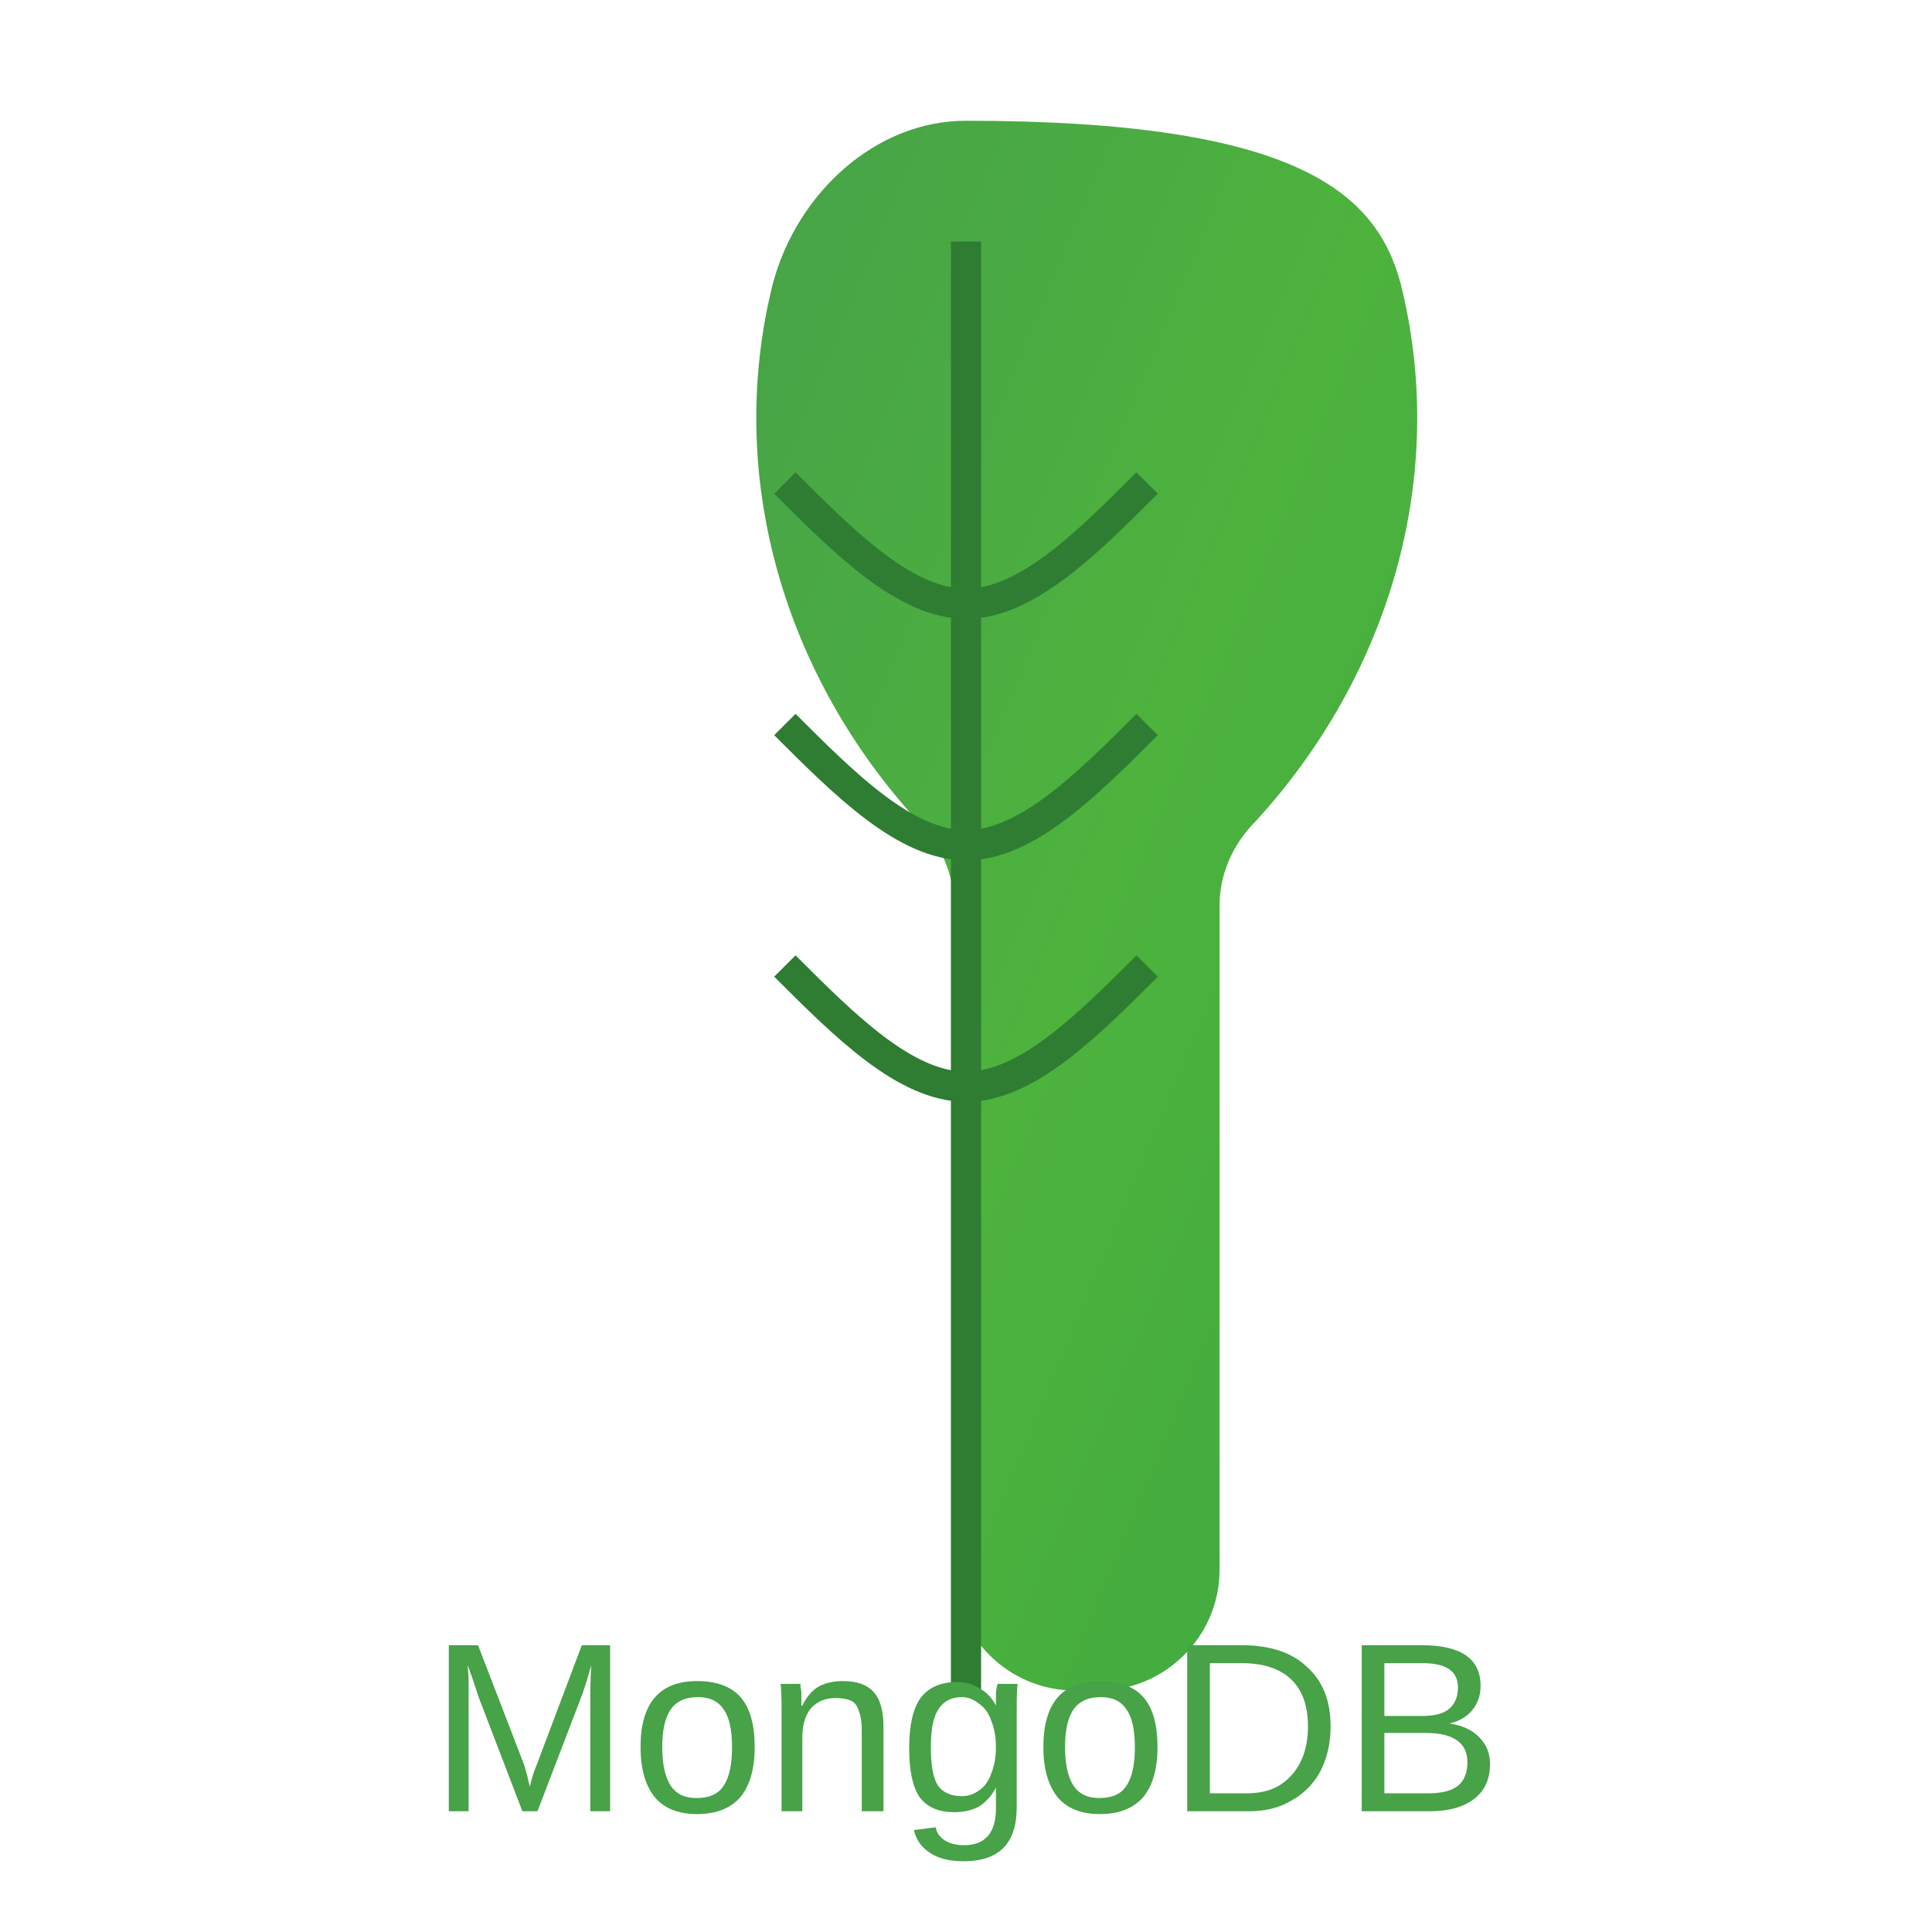
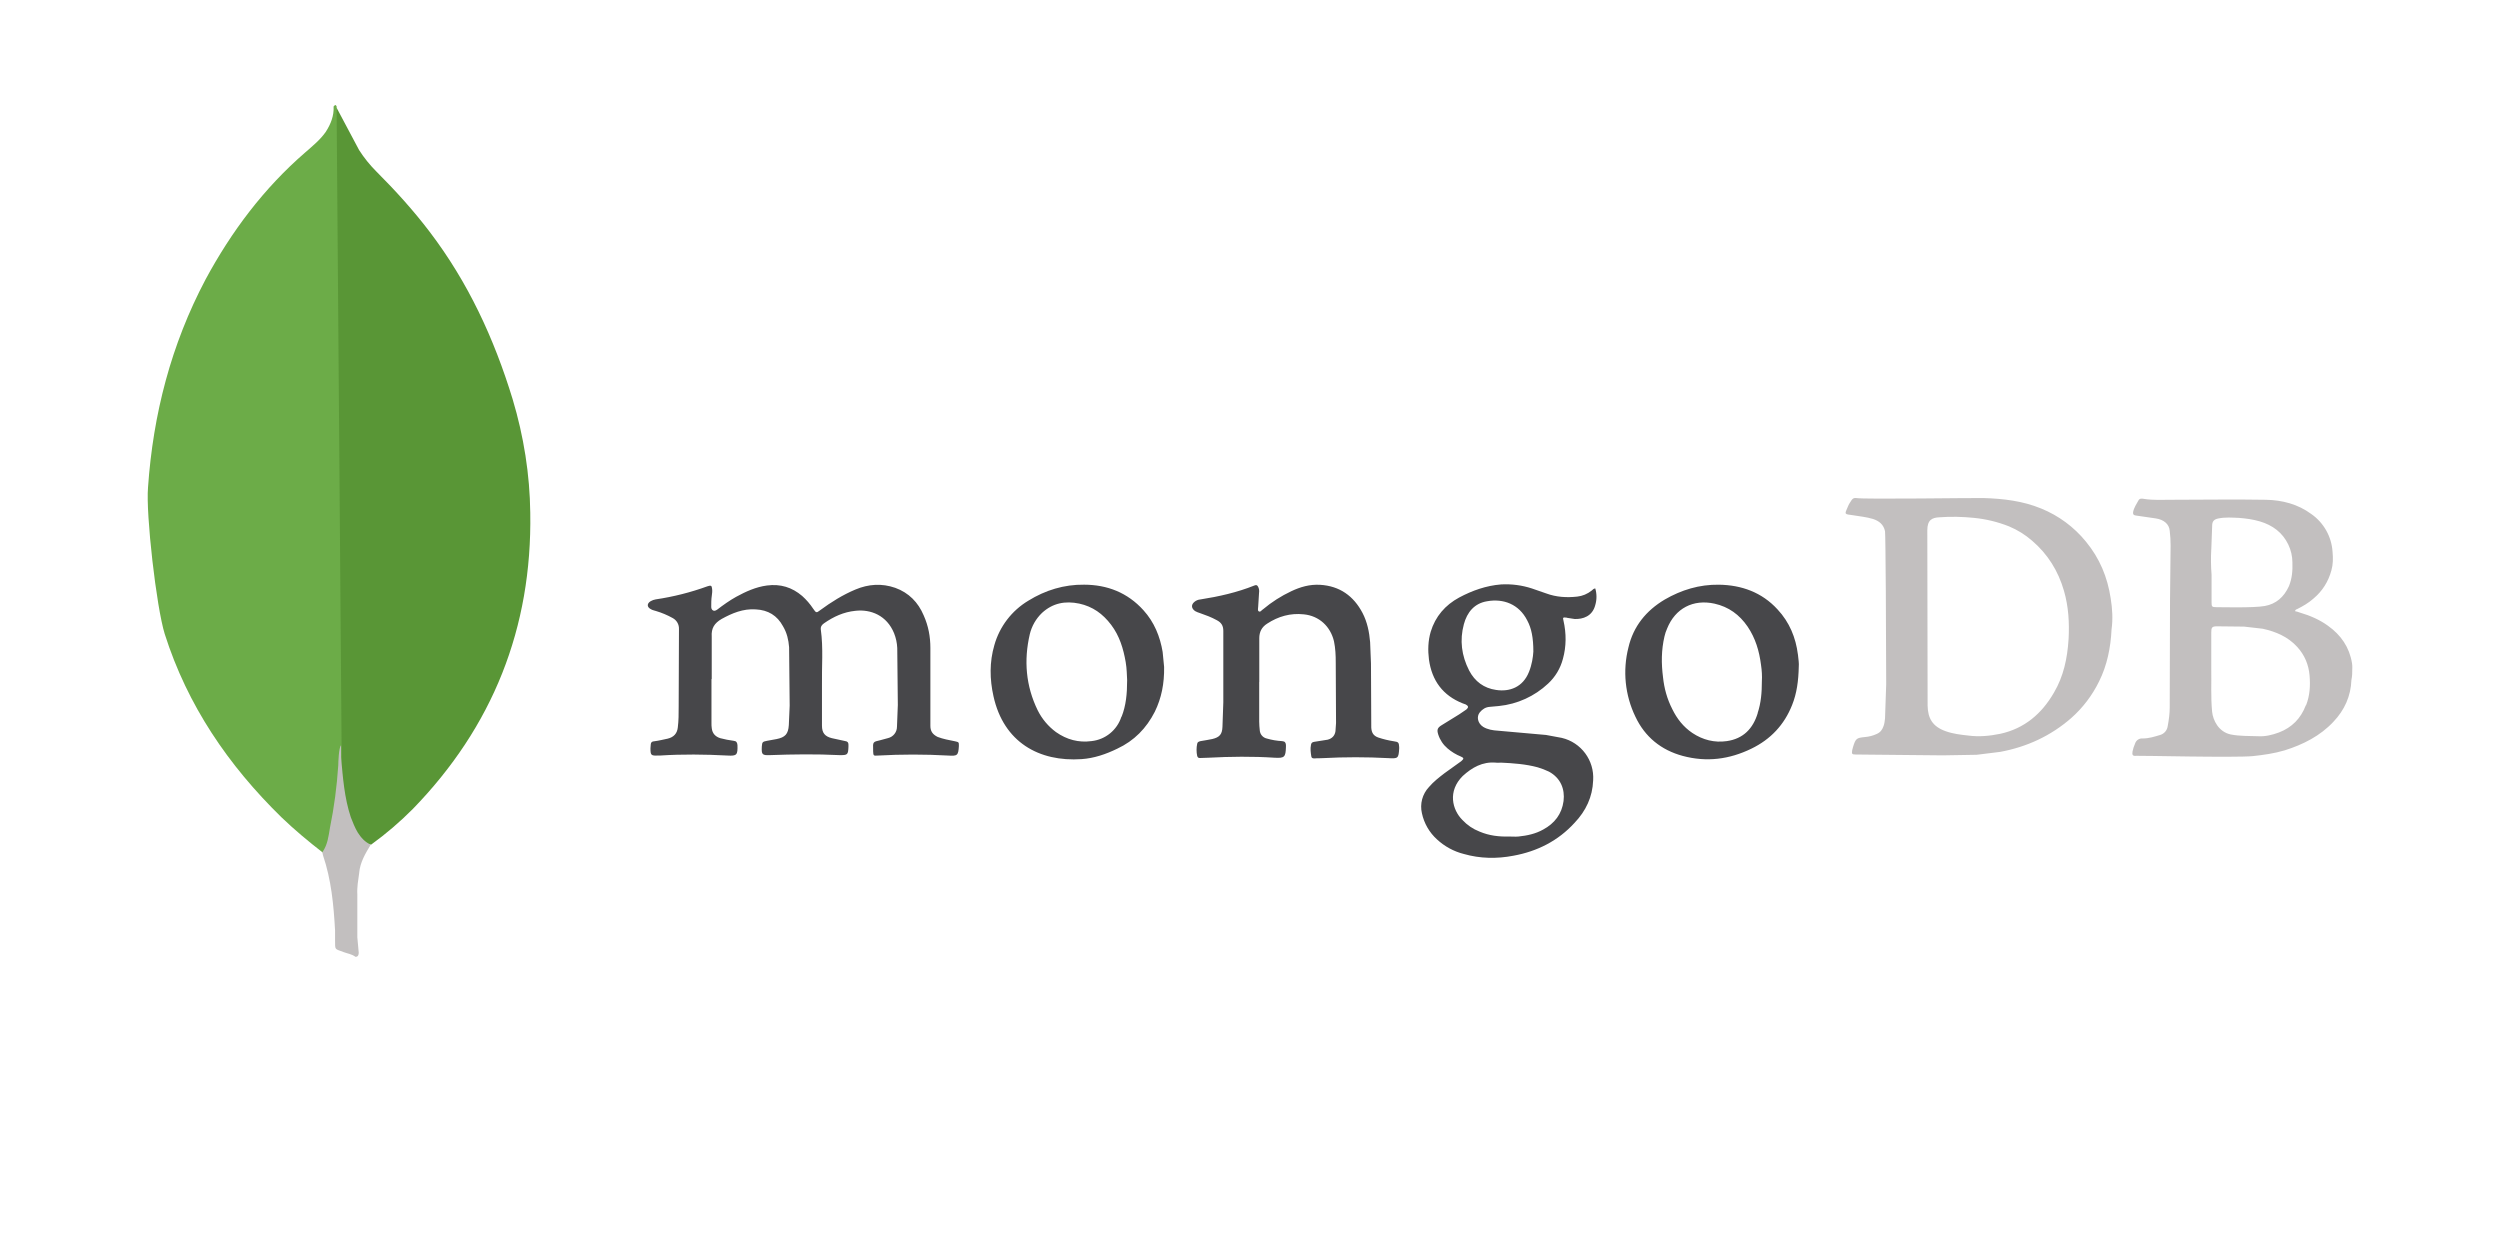
- <svg xmlns="http://www.w3.org/2000/svg" width="32" height="32" viewBox="0 0 32 32">
-   <defs>
-     <linearGradient id="mongodb-green" x1="0%" y1="0%" x2="100%" y2="100%">
-       <stop offset="0%" stop-color="#47A248" />
-       <stop offset="50%" stop-color="#4DB33D" />
-       <stop offset="100%" stop-color="#3FA940" />
-     </linearGradient>
-   </defs>
-   <path fill="url(#mongodb-green)" d="M16 2C14.5 2 13.2 3.2 12.8 4.7c-.8 3.2.2 6.5 2.4 8.9.4.4.6.9.6 1.4v11c0 1.1.9 2 2 2h.4c1.1 0 2-.9 2-2V15c0-.5.2-1 .6-1.4 2.2-2.4 3.2-5.7 2.4-8.9C22.8 3.2 21.5 2 16 2z" />
-   <path fill="none" stroke="#2E7D32" stroke-width="0.5" d="M16 4v24M13 8c1 1 2 2 3 2s2-1 3-2M13 12c1 1 2 2 3 2s2-1 3-2M13 16c1 1 2 2 3 2s2-1 3-2" />
-   <text x="16" y="30" text-anchor="middle" font-family="Arial, sans-serif" font-size="4" font-weight="normal" fill="#47A248">MongoDB</text>
+ <svg xmlns="http://www.w3.org/2000/svg" width="120" height="60">
+   <path d="M16.147 5.154l1.09 2.05a6.15 6.15 0 0 0 .824 1.024c.913.913 1.782 1.87 2.56 2.895 1.848 2.427 3.095 5.122 3.986 8.04.534 1.782.824 3.608.846 5.456.09 5.523-1.804 10.266-5.634 14.208a16.3 16.3 0 0 1-2.004 1.715c-.38 0-.557-.3-.713-.557-.3-.5-.468-1.047-.557-1.603-.134-.668-.223-1.336-.178-2.027v-.312c-.022-.067-.356-30.732-.223-30.888z" fill="#599636" />
+   <path d="M16.147 5.088c-.045-.09-.09-.022-.134.022.022.445-.134.846-.38 1.225-.267.38-.624.668-.98.98-1.982 1.715-3.54 3.786-4.788 6.102-1.648 3.118-2.516 6.458-2.76 9.977-.11 1.27.4 5.746.802 7.037 1.09 3.43 3.05 6.302 5.6 8.796.624.6 1.292 1.158 1.982 1.692.2 0 .223-.178.267-.312a6.11 6.11 0 0 0 .2-.869c.2-1.113.312-2.227.445-3.34l-.245-31.31z" fill="#6cac48" />
+   <path d="M17.24 41.9c.045-.512.3-.935.557-1.358-.267-.11-.468-.334-.624-.58-.134-.223-.245-.5-.334-.735-.312-.935-.38-1.915-.468-2.873v-.58c-.11.09-.134.846-.134.958-.067 1.024-.2 2.027-.4 3.006-.067.4-.11.802-.356 1.158 0 .045 0 .09.022.156.4 1.18.512 2.383.58 3.608v.445c0 .534-.022.423.423.6.178.067.38.09.557.223.134 0 .156-.11.156-.2l-.067-.735v-2.05c-.022-.356.045-.713.09-1.047z" fill="#c2bfbf" />
+   <g transform="matrix(1.021124 0 0 1.021124 -4.376266 -1.845946)">
+     <path d="M37.73 33.72v2.077a1.45 1.45 0 0 0 .014.246c.027.246.178.396.4.465a4.97 4.97 0 0 0 .63.123c.123.014.164.068.178.2.014.465-.027.52-.478.492-1.052-.055-2.105-.068-3.157 0h-.1c-.328.014-.355-.014-.355-.342 0-.055.014-.123.014-.178 0-.1.068-.15.164-.15.22-.027.424-.082.63-.123.287-.068.45-.246.478-.533.04-.314.04-.642.04-.957l.014-3.662a.56.56 0 0 0-.3-.52 3.89 3.89 0 0 0-.78-.328c-.082-.027-.164-.04-.232-.082-.2-.096-.205-.273-.014-.383.068-.04.15-.068.232-.082a12.42 12.42 0 0 0 2.432-.615c.164-.055.205-.04.22.123.014.1 0 .22-.014.314-.027.178-.027.355-.027.52 0 .068.014.137.082.178s.137 0 .2-.04c.287-.22.574-.424.888-.6.45-.246.93-.465 1.45-.533.63-.082 1.175.082 1.654.492a3.1 3.1 0 0 1 .519.601c.137.2.15.205.328.068.52-.383 1.066-.724 1.654-.97.615-.26 1.244-.3 1.872-.082.642.232 1.08.683 1.34 1.298.22.492.314 1 .314 1.53v3.662c0 .246.1.4.342.52.26.1.547.15.82.205.178.04.178.04.178.22-.027.45-.068.478-.506.45a29.42 29.42 0 0 0-3.293 0c-.22.014-.22.014-.232-.205v-.068c-.014-.37-.014-.37.342-.45l.355-.096a.55.55 0 0 0 .424-.533l.04-1.025-.027-2.678a2.13 2.13 0 0 0-.15-.697c-.342-.834-1.093-1.134-1.818-1.052-.547.055-1.025.273-1.476.588-.096.068-.164.15-.15.287.123.875.04 1.75.055 2.624v1.9c0 .342.137.506.465.588l.63.137c.096.014.15.055.15.164v.1c-.014.383-.04.4-.424.396-1.093-.055-2.187-.04-3.266 0-.37.014-.4-.027-.383-.4.014-.22.04-.232.246-.273l.45-.082c.4-.082.547-.232.574-.656l.04-.916-.027-2.747c-.027-.342-.1-.67-.287-.984-.273-.506-.7-.765-1.285-.793-.588-.04-1.107.178-1.6.45-.342.2-.492.437-.465.834v1.995zm25.747.083v1.927a4.13 4.13 0 0 0 .027.41.42.42 0 0 0 .328.383 3.19 3.19 0 0 0 .724.123c.137.014.164.068.178.178v.096c-.014.478-.068.533-.533.506-1.04-.068-2.077-.055-3.116 0l-.4.014c-.082 0-.1-.04-.123-.096a1.39 1.39 0 0 1 0-.574c.014-.082.068-.1.15-.123.2-.027.37-.068.56-.1.342-.082.465-.22.478-.574l.04-1.148v-3.362c0-.246-.096-.396-.314-.506-.246-.137-.506-.232-.78-.328-.082-.027-.164-.055-.232-.096-.178-.123-.2-.3-.027-.437a.49.49 0 0 1 .273-.11c.875-.137 1.722-.328 2.542-.656.096-.04.137-.014.178.068s.055.178.04.273l-.04.642c0 .082-.04.2.027.232.082.055.137-.068.205-.1a6.09 6.09 0 0 1 1.326-.847c.424-.2.86-.328 1.353-.3.916.055 1.572.52 1.995 1.326.22.424.314.888.355 1.367l.04 1 .014 3.02c.014.232.096.383.328.465a4.47 4.47 0 0 0 .738.178c.22.027.232.068.246.273v.068c-.027.465-.055.478-.52.45a28.59 28.59 0 0 0-3.061 0c-.137.014-.273 0-.4.014-.082 0-.137-.014-.15-.096-.027-.178-.055-.355-.014-.547.014-.082.055-.123.15-.137l.63-.1c.22-.055.342-.2.37-.4l.027-.383-.014-2.856c0-.328-.014-.656-.082-.984-.164-.7-.697-1.2-1.42-1.27-.63-.068-1.2.096-1.722.437-.26.164-.37.396-.37.683v2.064c0-.04 0-.04.014-.04z" fill="#47474a" />
+     <path d="M103.503 29.935c-.15-.998-.52-1.886-1.162-2.665a5.27 5.27 0 0 0-2.105-1.558c-.86-.355-1.777-.465-2.706-.492-.383-.014-5.603.068-5.986 0-.096-.014-.164.014-.22.096-.068.1-.137.205-.178.314-.164.37-.164.342.232.396.328.055.642.082.957.178.287.096.492.26.56.574.027.15.055 4.96.055 7.202l-.055 1.6c-.014.123-.027.246-.068.355-.055.164-.15.3-.314.37a1.62 1.62 0 0 1-.574.15c-.37.04-.424.055-.547.465l-.04.15c-.027.178-.014.205.164.205l4.086.04 1.6-.027 1.107-.137c1.257-.232 2.378-.752 3.334-1.585a5.55 5.55 0 0 0 1.312-1.722c.383-.765.547-1.6.588-2.446.068-.478.04-.97-.04-1.462zm-1.982 1.94c-.055.875-.232 1.722-.683 2.487-.574.998-1.394 1.695-2.528 1.94-.492.1-.984.15-1.5.082-.37-.04-.724-.082-1.066-.205-.615-.22-.834-.6-.847-1.2l-.014-8.24c0-.492.22-.6.574-.615.533-.04 1.08-.027 1.613.027a6.06 6.06 0 0 1 1.654.4 3.98 3.98 0 0 1 1.08.67c.738.63 1.23 1.42 1.5 2.35.22.752.26 1.517.22 2.282zm13.34 1.34c0-.082 0-.15-.014-.232-.123-.752-.52-1.326-1.134-1.763-.396-.287-.847-.478-1.312-.615-.082-.027-.15-.055-.232-.068.014-.068.055-.082.096-.096.273-.137.533-.287.765-.492.424-.355.7-.793.847-1.326.082-.287.082-.574.055-.875a2.35 2.35 0 0 0-.998-1.777c-.63-.465-1.367-.656-2.132-.67-1.476-.027-2.965 0-4.44 0-.424 0-.847.027-1.285-.04-.082-.014-.2-.04-.26.055-.1.178-.22.355-.26.56-.014.096.014.15.123.164l.943.137c.37.055.63.26.656.588a5.78 5.78 0 0 1 .04.683l-.027 2.555-.014 5.056c0 .3-.04.588-.096.888a.5.5 0 0 1-.355.41c-.273.082-.533.164-.82.164a.34.34 0 0 0-.355.232c-.055.123-.1.26-.123.383-.027.164.014.22.178.2.123-.014 4.633.096 5.48.014.506-.055 1-.123 1.503-.273.86-.273 1.654-.67 2.282-1.34.52-.547.82-1.203.847-1.968.04-.178.04-.355.04-.547zm-6.628-5.6l.04-1.093c0-.205.082-.3.287-.342.328-.068.656-.04.984-.027.328.027.642.068.97.164.6.178 1.066.52 1.34 1.093a1.96 1.96 0 0 1 .191.834c.014.383-.014.752-.164 1.12-.232.506-.6.834-1.134.93s-2.05.055-2.282.055c-.205 0-.22-.027-.22-.232V28.83a8.79 8.79 0 0 1-.014-1.203zm4.44 7.352c-.232.615-.656 1.04-1.257 1.27-.328.123-.656.2-1 .178-.424-.014-.847 0-1.27-.082-.574-.123-.834-.67-.875-1.066-.068-.697-.027-1.408-.04-1.927v-1.804c0-.22.027-.287.26-.287l1.285.014.875.1c.615.137 1.175.37 1.613.847.355.383.547.847.588 1.353.04.478.014.943-.164 1.394z" fill="#c2bfbf" />
+     <path d="M77.95 30.85l.355.055c.383.014.834-.123.97-.656a1.38 1.38 0 0 0 0-.78c-.082 0-.123.068-.164.096-.205.164-.437.26-.683.287-.492.055-.984.027-1.462-.15l-.67-.232a3.95 3.95 0 0 0-1.45-.19c-.697.055-1.353.287-1.968.615-.656.355-1.12.888-1.34 1.613-.123.424-.137.86-.082 1.298.137.998.656 1.695 1.585 2.064.055.014.096.04.15.055.123.068.137.137.027.232l-.342.232-.82.506c-.205.123-.232.22-.164.437a1.43 1.43 0 0 0 .437.656 2.28 2.28 0 0 0 .629.383c.15.068.15.1.014.22l-.78.56c-.26.2-.52.4-.738.656a1.35 1.35 0 0 0-.328 1.23 2.31 2.31 0 0 0 .71 1.23 2.9 2.9 0 0 0 1.257.683c.765.22 1.558.232 2.337.082 1.12-.205 2.1-.7 2.87-1.544.533-.56.847-1.216.875-2a1.92 1.92 0 0 0-1.476-1.995l-.738-.137-2.255-.2c-.246-.014-.492-.055-.697-.178-.26-.164-.328-.478-.164-.683.123-.15.273-.246.465-.26l.437-.04a3.96 3.96 0 0 0 2.309-1.052 2.42 2.42 0 0 0 .697-1.162c.164-.588.164-1.2.027-1.8-.04-.15-.027-.164.164-.137zm-3.35 6.807c.082.014.164 0 .246 0 .574.027 1.162.068 1.722.22a3.58 3.58 0 0 1 .533.205c.547.3.752.82.683 1.38-.082.615-.424 1.052-.957 1.34-.355.2-.752.287-1.162.328-.15.014-.287 0-.437 0-.478.014-.943-.04-1.394-.232-.314-.123-.574-.3-.806-.547-.478-.478-.7-1.353.014-2.064.437-.4.93-.683 1.558-.63zm1.558-4.264c-.287.724-.916.943-1.544.847-.574-.082-.998-.396-1.27-.916-.355-.697-.45-1.42-.246-2.173.15-.56.492-.984 1.093-1.08.765-.137 1.5.137 1.886.902.2.37.287.82.287 1.462-.014.26-.068.615-.205.957zm-17.218-.93c-.123-.738-.396-1.408-.902-1.968-.752-.834-1.708-1.2-2.788-1.203-.943-.014-1.83.26-2.624.752a3.56 3.56 0 0 0-1.599 2.091c-.232.793-.22 1.6-.04 2.405.478 2.16 2.146 3.088 4.14 2.952.588-.04 1.148-.232 1.68-.492.793-.37 1.367-.957 1.763-1.736.314-.642.45-1.326.437-2.105l-.068-.697zM57 35.497a1.66 1.66 0 0 1-1.408 1.148c-.6.082-1.162-.068-1.667-.424a2.84 2.84 0 0 1-.861-1.025c-.56-1.148-.656-2.35-.37-3.58a2.05 2.05 0 0 1 .574-.998c.506-.465 1.093-.574 1.75-.437.63.137 1.107.478 1.5.998s.574 1.12.683 1.75c.055.314.055.642.068.847 0 .656-.055 1.2-.26 1.722zm31.8-2.924c-.1-.793-.396-1.517-.957-2.118-.738-.806-1.695-1.148-2.76-1.162-.916-.014-1.763.246-2.542.697-.875.52-1.476 1.257-1.708 2.255a4.77 4.77 0 0 0 .328 3.252c.45.957 1.216 1.572 2.228 1.845 1.12.3 2.187.164 3.225-.342.902-.437 1.544-1.12 1.913-2.05.22-.547.3-1.134.314-1.818.014-.123-.014-.342-.04-.56zm-1.886 2.747c-.22.738-.683 1.216-1.462 1.326-.574.082-1.12-.055-1.613-.383-.424-.287-.724-.67-.943-1.12-.246-.478-.383-.984-.437-1.503-.082-.642-.082-1.27.068-1.913a1.95 1.95 0 0 1 .123-.369c.383-.957 1.23-1.394 2.228-1.175.67.15 1.175.52 1.558 1.08.37.547.547 1.148.63 1.8.04.26.055.533.04.765 0 .533-.04 1.025-.2 1.503z" fill="#47474a" />
+   </g>
</svg>
